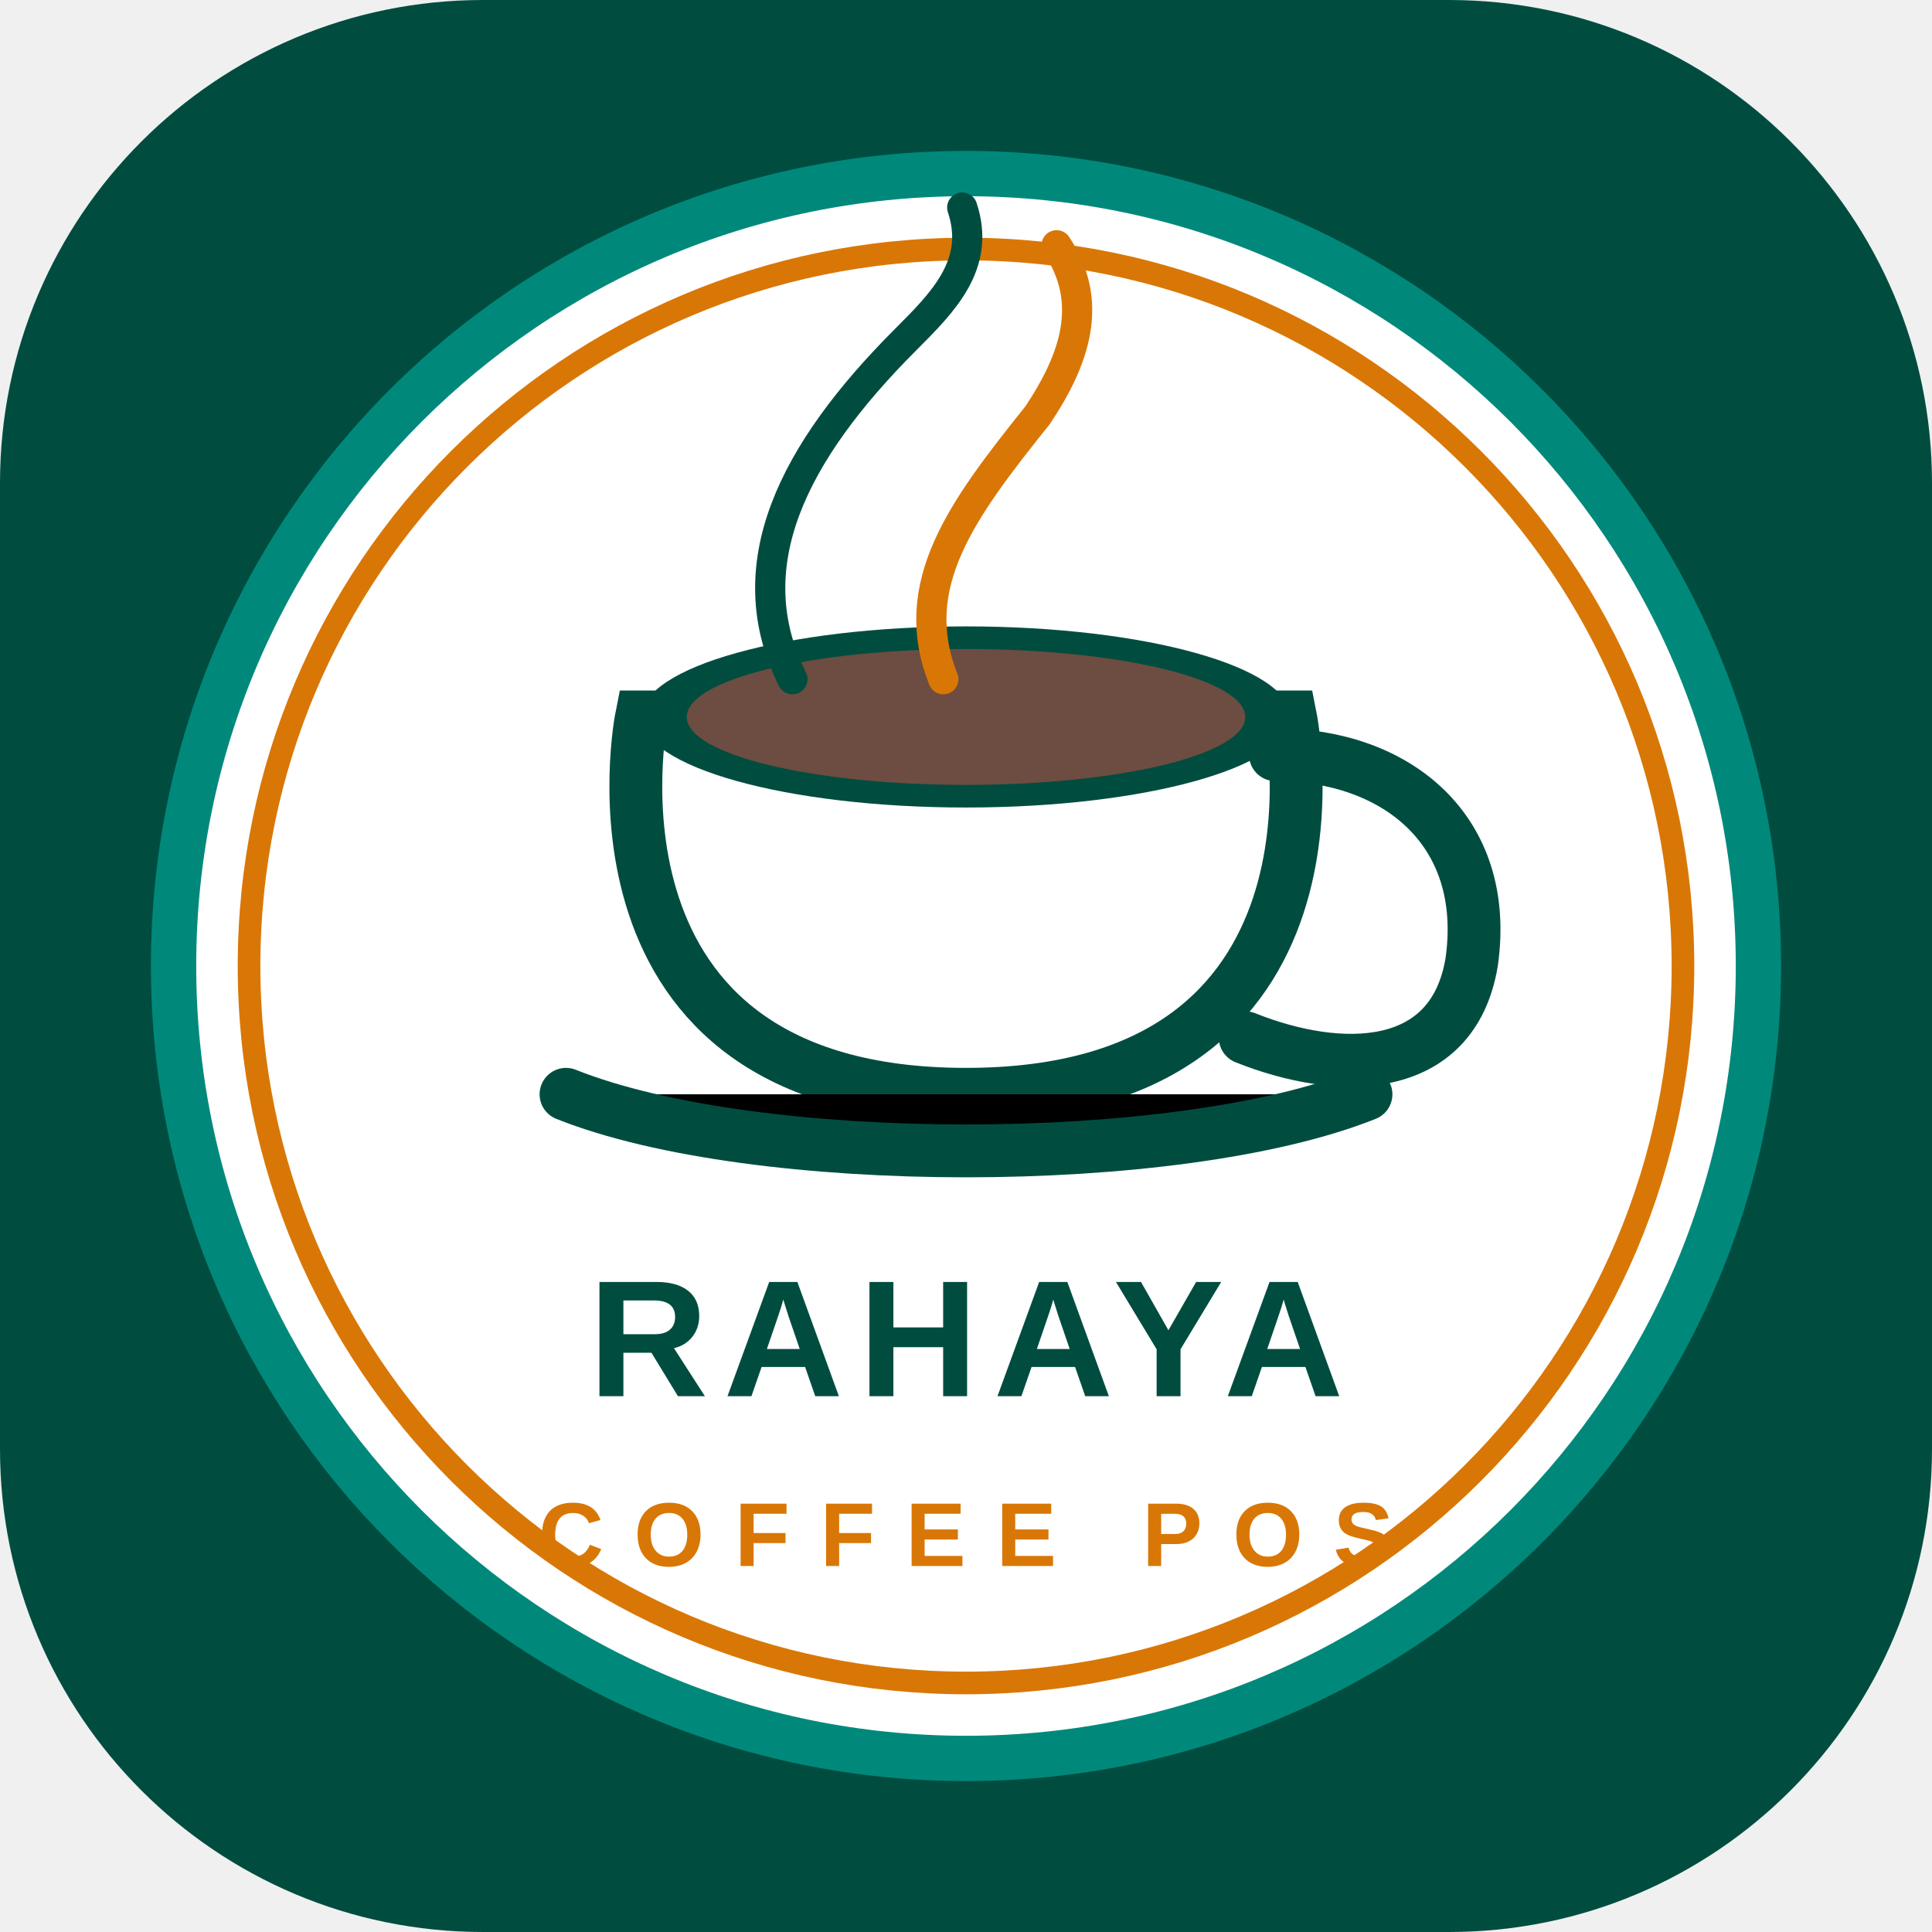
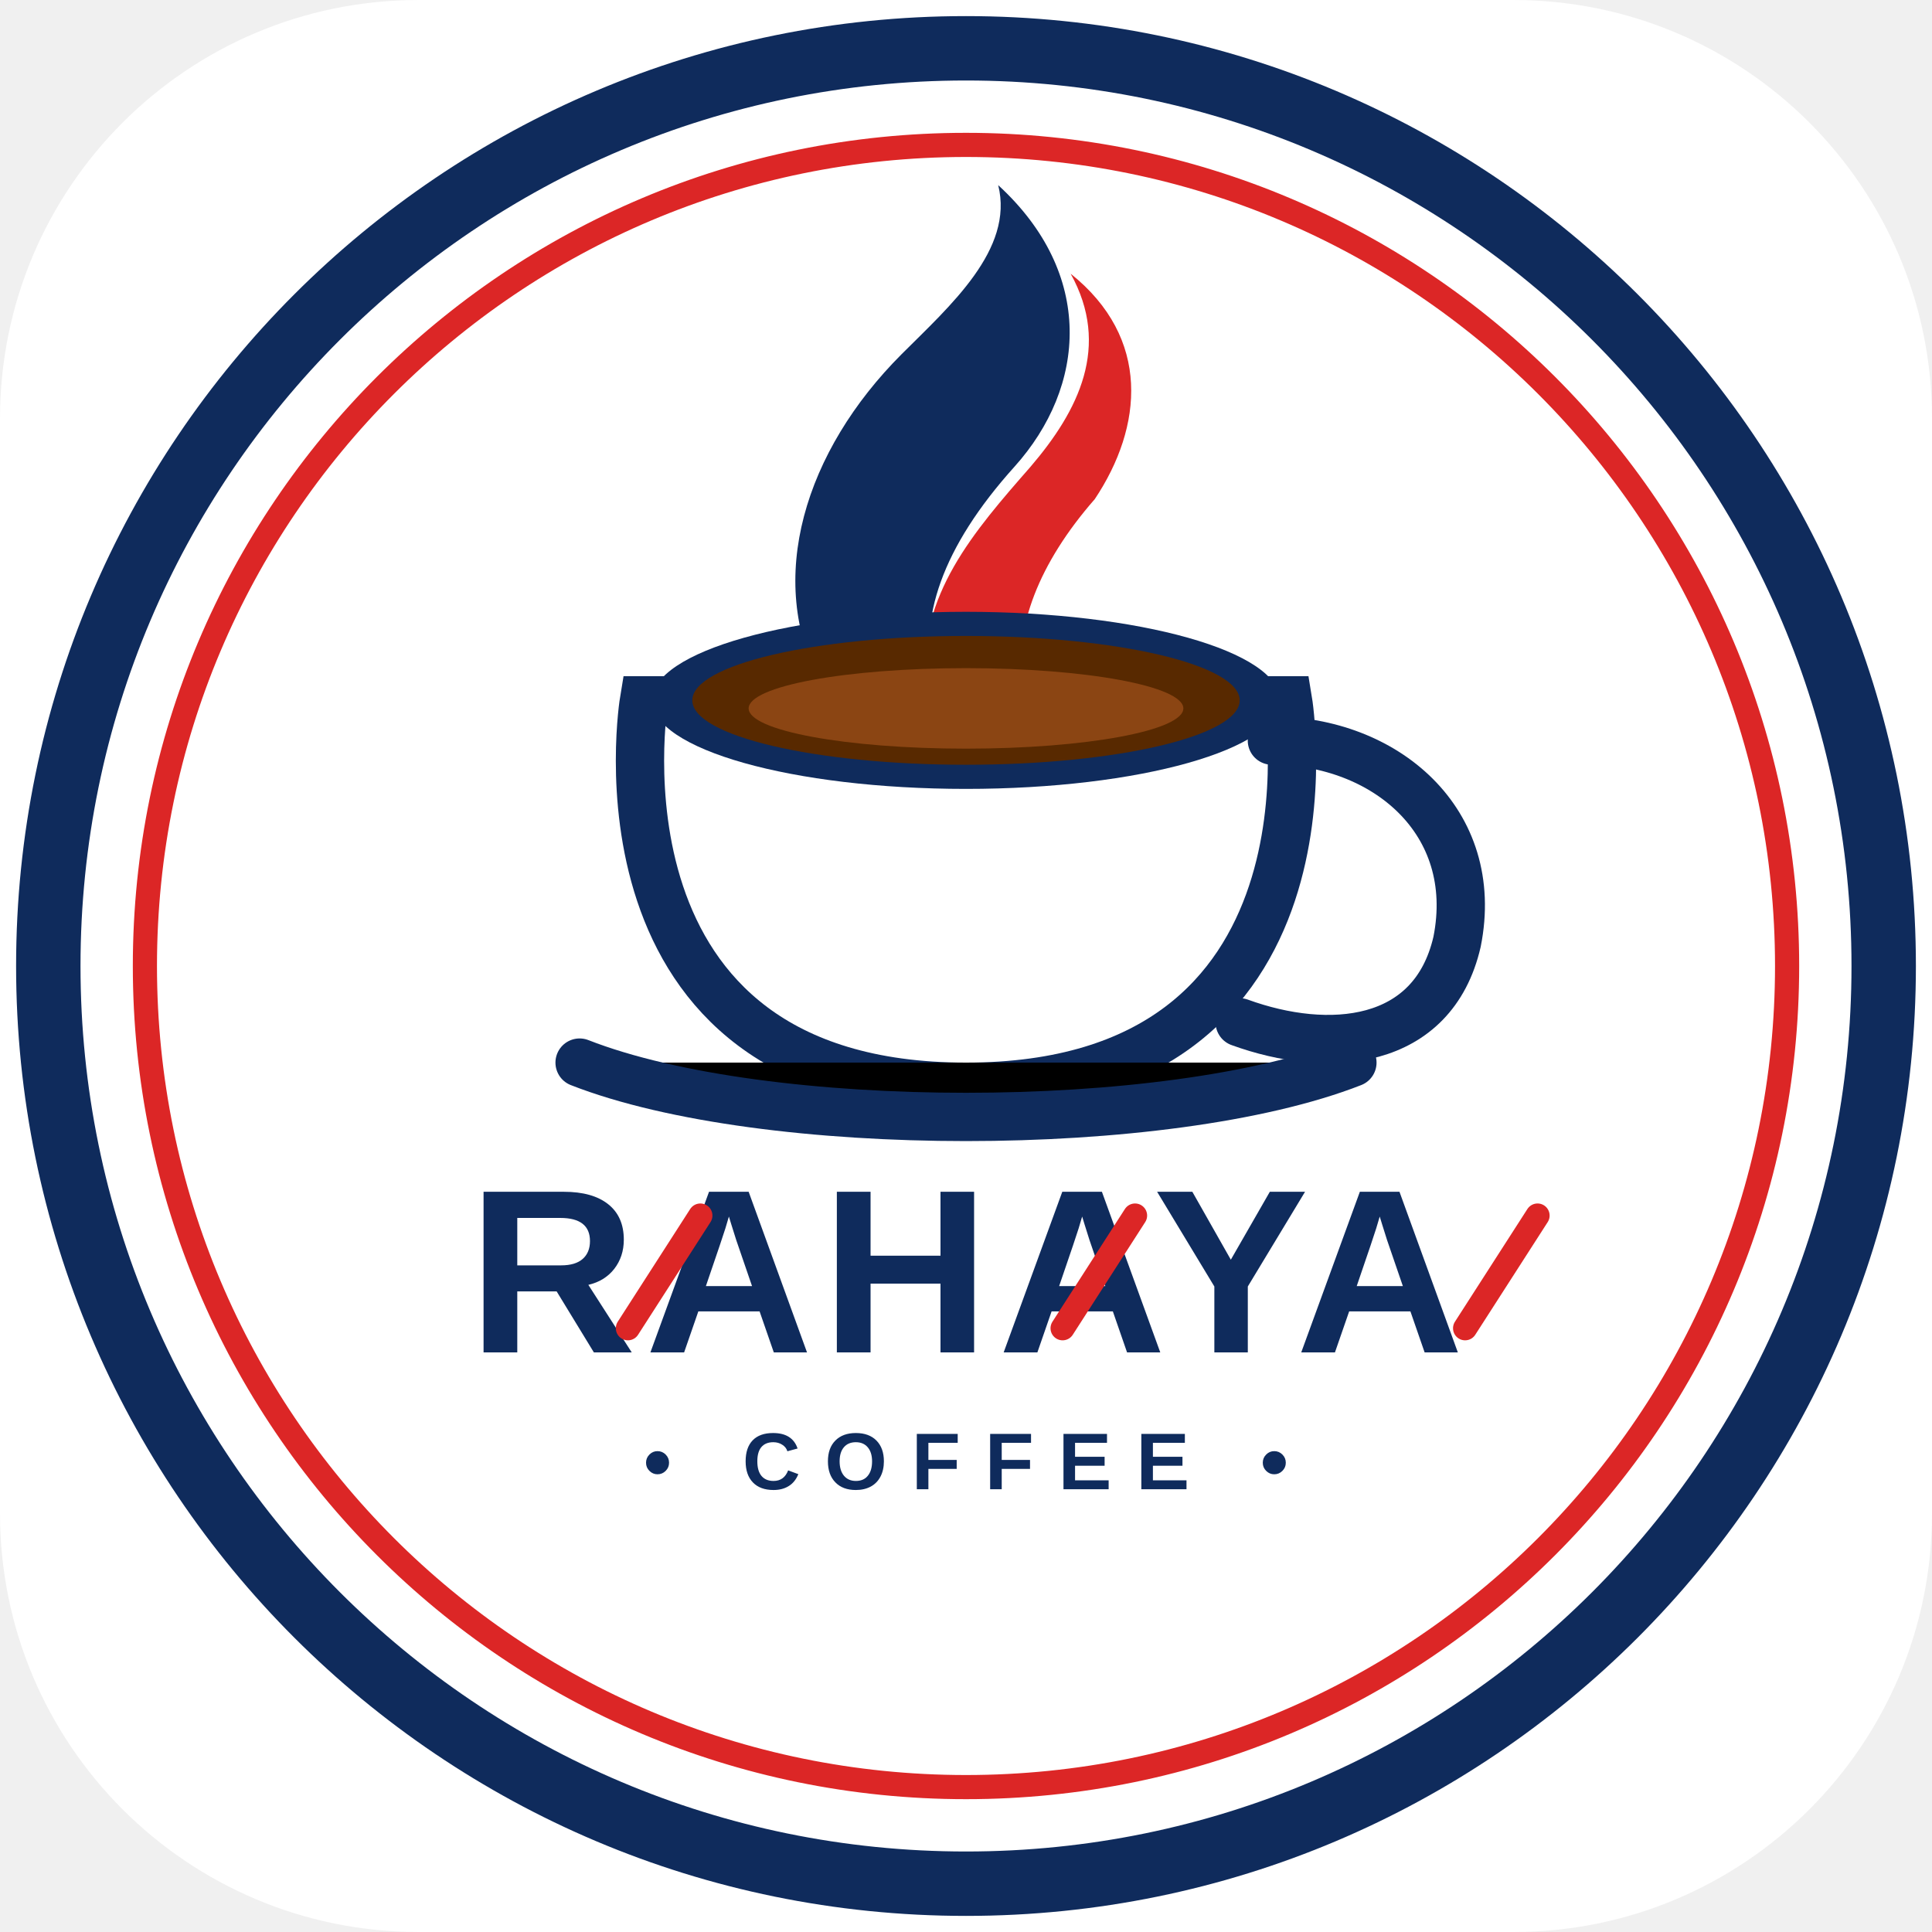
- <svg xmlns="http://www.w3.org/2000/svg" viewBox="0 0 512 512" width="512" height="512">
-   <rect width="512" height="512" rx="128" fill="#004d40" />
-   <circle cx="256" cy="256" r="210" stroke="#00897b" stroke-width="12" fill="#ffffff" />
-   <circle cx="256" cy="256" r="190" stroke="#d97706" stroke-width="6" fill="#ffffff" />
-   <path d="M170 190 C170 190, 150 290, 256 290 C362 290, 342 190, 342 190 Z" fill="#ffffff" stroke="#004d40" stroke-width="14" />
-   <ellipse cx="256" cy="190" rx="86" ry="24" fill="#004d40" />
-   <ellipse cx="256" cy="190" rx="74" ry="18" fill="#6d4c41" />
-   <path d="M210 180 C195 150, 210 120, 240 90 C250 80, 260 70, 255 55" stroke="#004d40" stroke-width="8" stroke-linecap="round" fill="none" />
-   <path d="M250 180 C240 155, 255 135, 275 110 C285 95, 290 80, 280 65" stroke="#d97706" stroke-width="8" stroke-linecap="round" fill="none" />
-   <path d="M338 200 C370 200, 395 220, 390 255 C385 285, 355 285, 330 275" stroke="#004d40" stroke-width="14" stroke-linecap="round" fill="none" />
-   <path d="M150 290 C200 310, 312 310, 362 290" stroke="#004d40" stroke-width="14" stroke-linecap="round" />
-   <text x="256" y="370" font-family="Arial, sans-serif" font-weight="900" font-size="44" fill="#004d40" text-anchor="middle" letter-spacing="4">RAHAYA</text>
-   <text x="256" y="415" font-family="Arial, sans-serif" font-weight="700" font-size="24" fill="#d97706" text-anchor="middle" letter-spacing="8">COFFEE POS</text>
+ <svg xmlns="http://www.w3.org/2000/svg" viewBox="0 0 240 240" width="512" height="512">
+   <rect width="240" height="240" rx="52" fill="#ffffff" />
+   <circle cx="120" cy="120" r="114" fill="#ffffff" stroke="#0F2B5C" stroke-width="8" />
+   <circle cx="120" cy="120" r="102" fill="#ffffff" stroke="#DC2626" stroke-width="3" />
+   <path d="M102 85C95 72 100 56 112 44C118 38 126 31 124 23C136 34 135 48 126 58C117 68 114 77 116 85C110 85 106 85 102 85Z" fill="#0F2B5C" />
+   <path d="M115 85C114 74 121 66 128 58C134 51 138 43 133 34C143 42 142 53 136 62C129 70 126 78 127 85H115Z" fill="#DC2626" />
+   <path d="M80 87C80 87 72 135 120 135C168 135 160 87 160 87H80Z" fill="#fff" stroke="#0F2B5C" stroke-width="6" />
+   <ellipse cx="120" cy="87" rx="39" ry="11" fill="#0F2B5C" />
+   <ellipse cx="120" cy="87" rx="34" ry="8" fill="#582900" />
+   <ellipse cx="120" cy="88" rx="27" ry="5" fill="#8B4513" />
+   <path d="M158 92C172 92 184 102 181 117C178 130 165 131 154 127" stroke="#0F2B5C" stroke-width="6" stroke-linecap="round" fill="none" />
+   <path d="M72 132C95 141 145 141 168 132" stroke="#0F2B5C" stroke-width="6" stroke-linecap="round" />
+   <g fill="#0F2B5C" font-family="Arial, sans-serif" font-weight="900" text-anchor="middle">
+     <text x="120" y="168" font-size="29" letter-spacing="1">RAHAYA</text>
+   </g>
+   <g fill="#0F2B5C" font-family="Arial, sans-serif" font-weight="700" text-anchor="middle">
+     <text x="120" y="185" font-size="10" letter-spacing="3">• COFFEE •</text>
+   </g>
+   <path d="M78 165L87 151M132 165L141 151M182 165L191 151" stroke="#DC2626" stroke-width="3" stroke-linecap="round" />
</svg>
